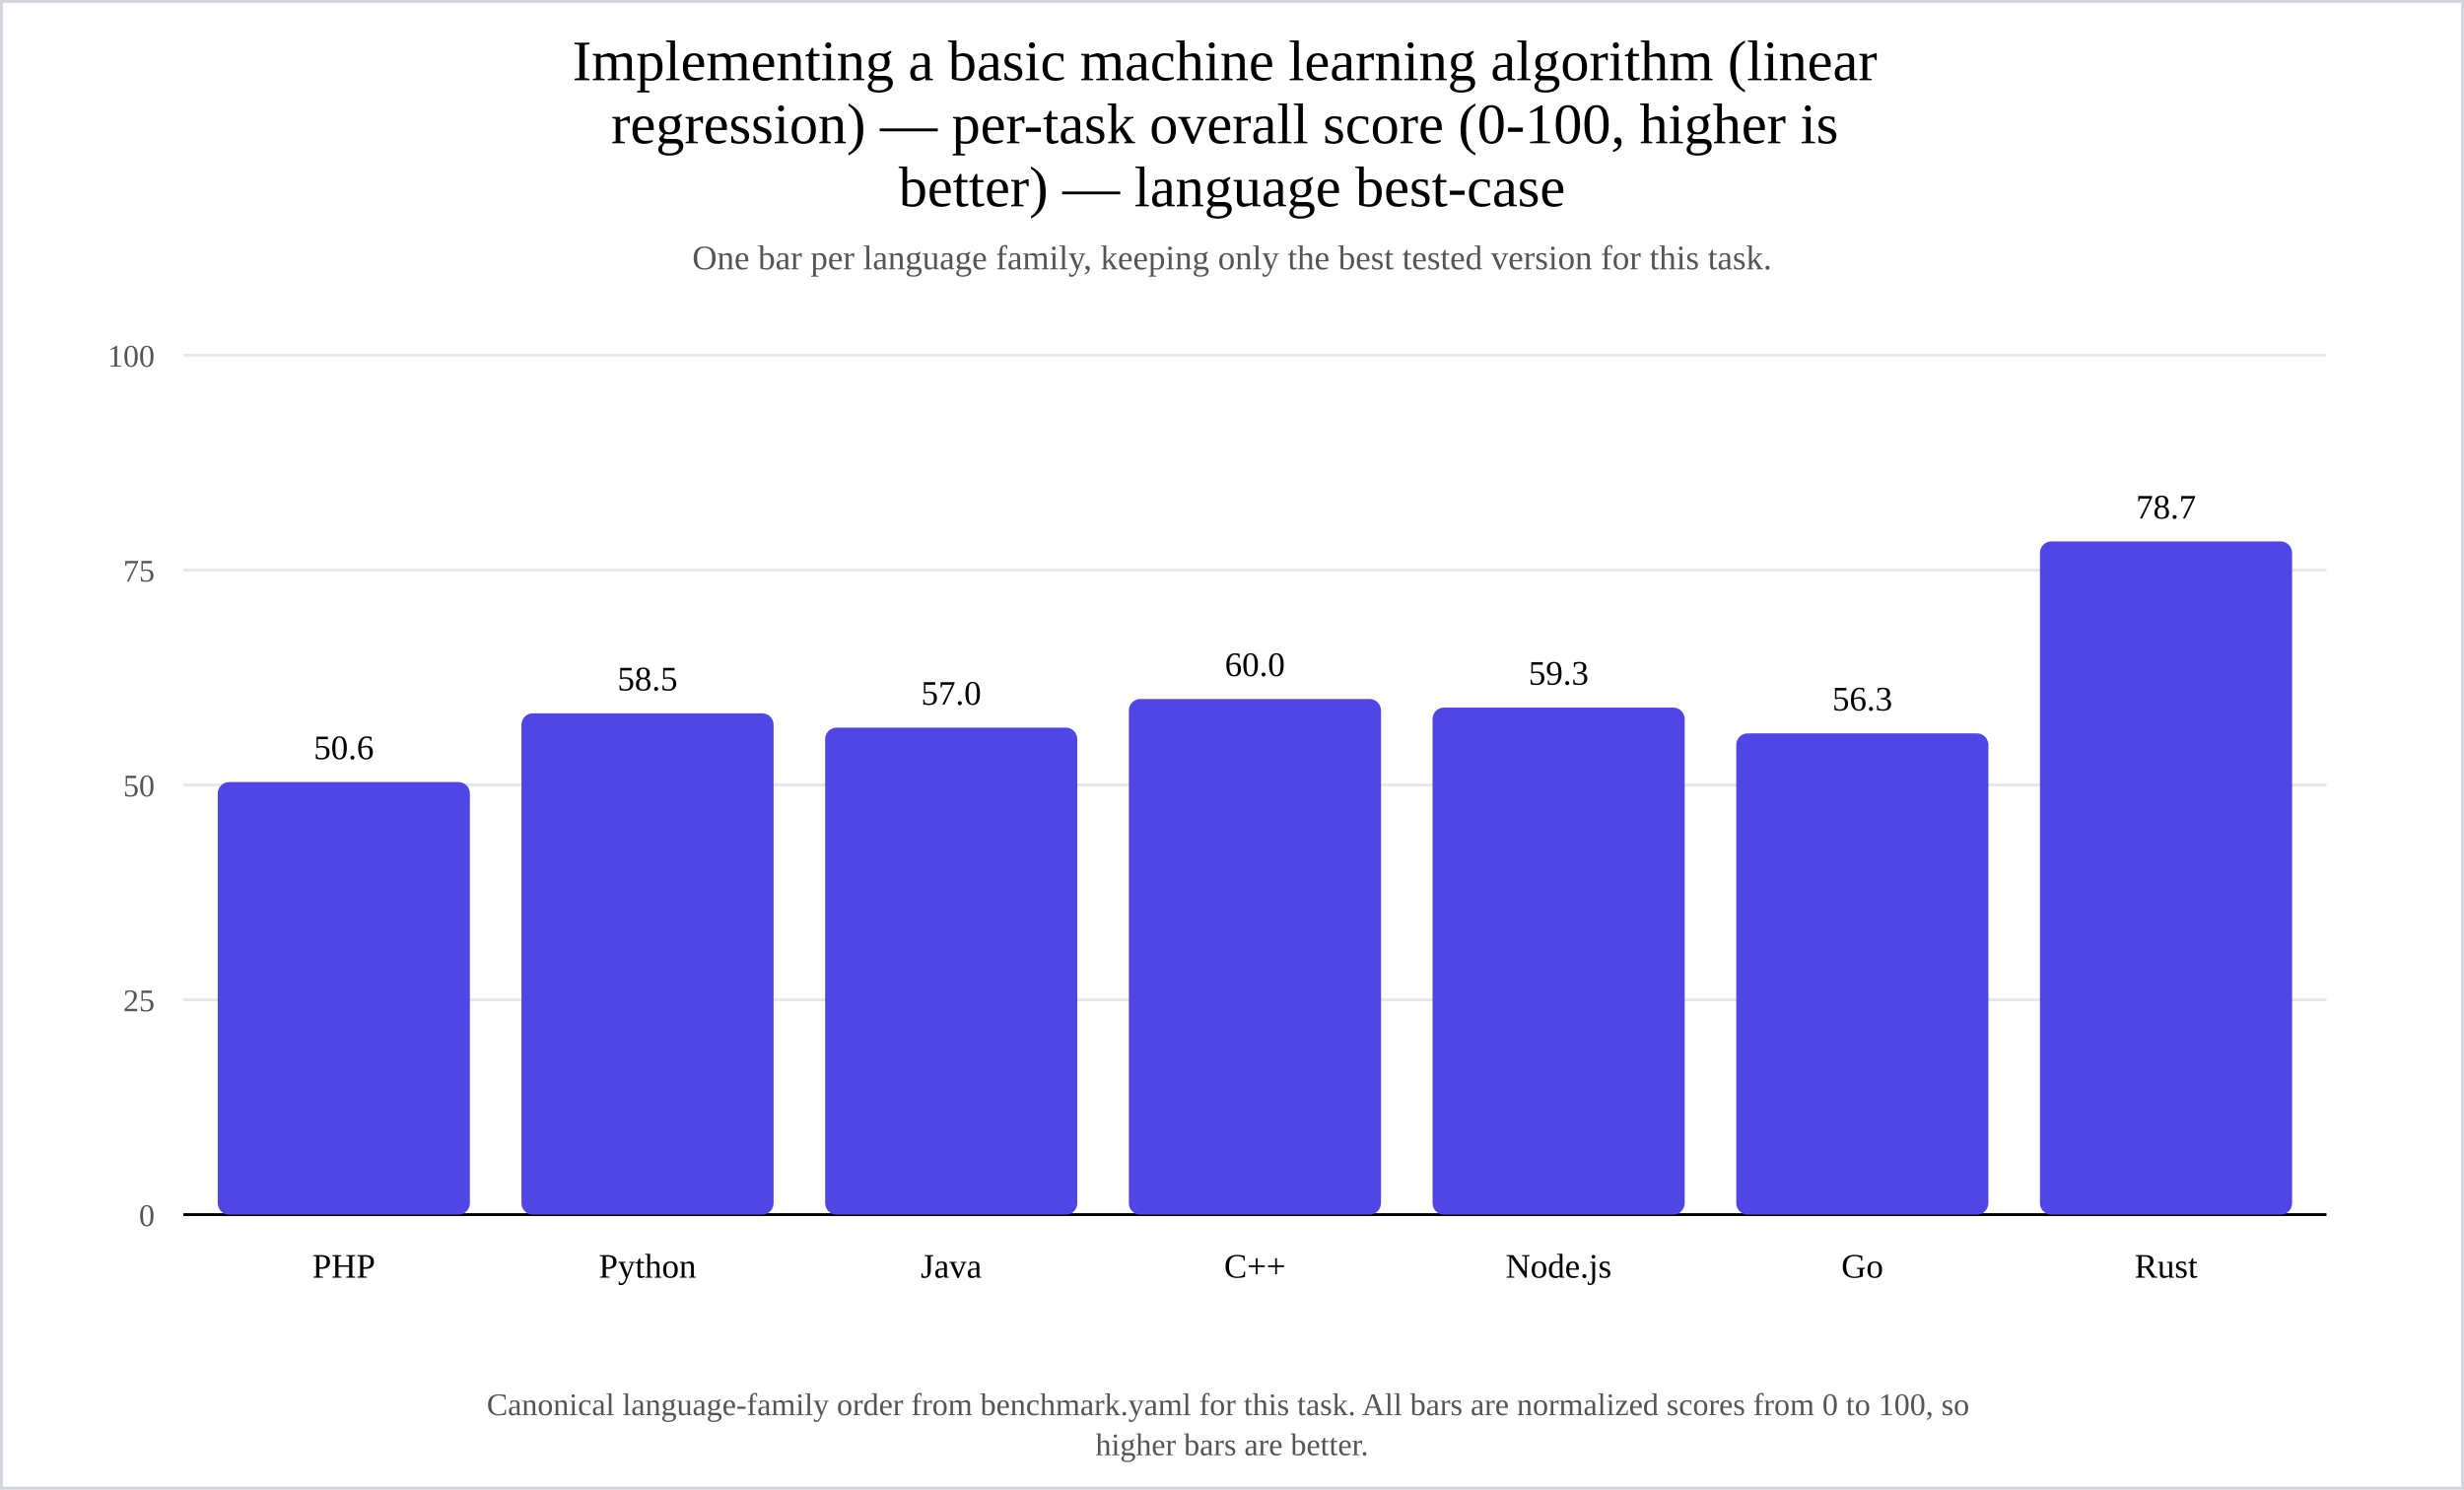
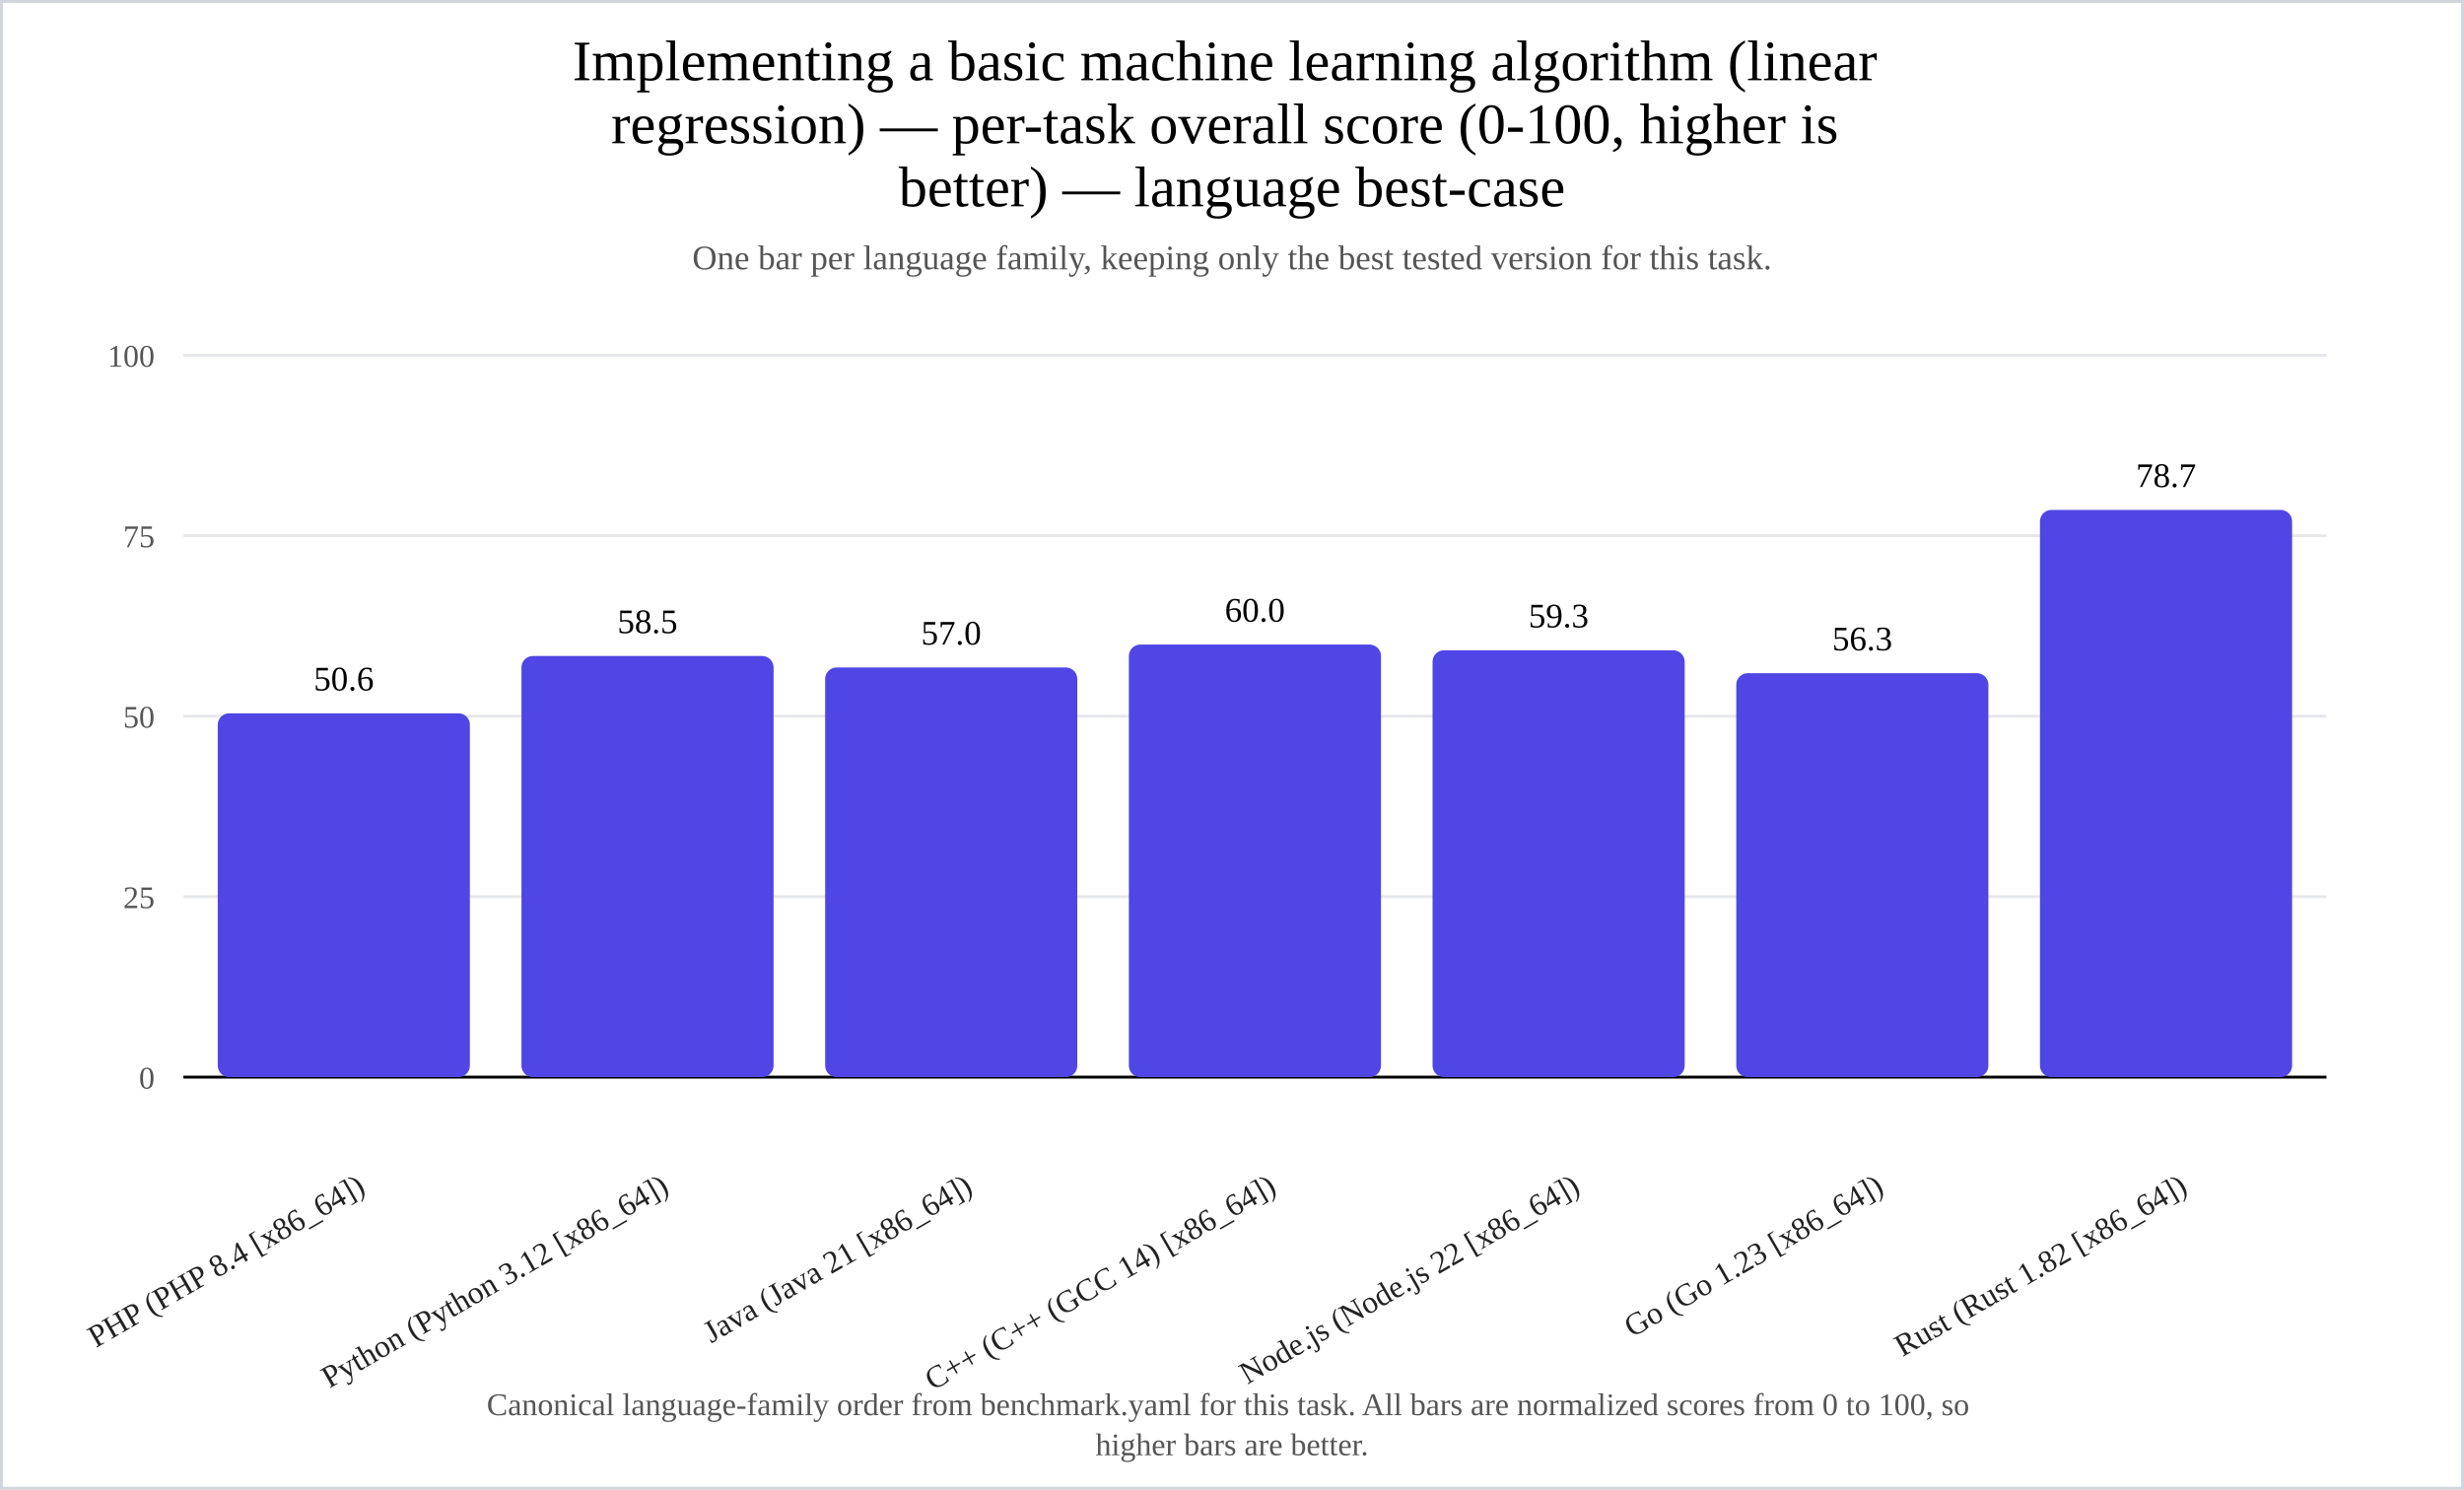
<svg xmlns="http://www.w3.org/2000/svg" width="860" height="520" viewBox="0 0 860 520">
  <rect x="0" y="0" width="860" height="520" fill="#ffffff" />
  <rect x="0.5" y="0.5" width="859" height="519" fill="none" stroke="#d1d5db" />
  <text x="430.0" y="28" text-anchor="middle" font-size="20" fill="#000">
    <tspan x="430.0" dy="0">Implementing a basic machine learning algorithm (linear</tspan>
    <tspan x="430.0" dy="22">regression) — per-task overall score (0-100, higher is</tspan>
    <tspan x="430.0" dy="22">better) — language best-case</tspan>
  </text>
  <text x="430.0" y="94" text-anchor="middle" font-size="12" fill="#555">
    <tspan x="430.0" dy="0">One bar per language family, keeping only the best tested version for this task.</tspan>
  </text>
-   <line x1="64" y1="424" x2="812" y2="424" stroke="#e5e7eb" stroke-width="1" />
-   <text x="54" y="428" text-anchor="end" font-size="11" fill="#555">0</text>
-   <line x1="64" y1="349" x2="812" y2="349" stroke="#e5e7eb" stroke-width="1" />
-   <text x="54" y="353" text-anchor="end" font-size="11" fill="#555">25</text>
-   <line x1="64" y1="274" x2="812" y2="274" stroke="#e5e7eb" stroke-width="1" />
-   <text x="54" y="278" text-anchor="end" font-size="11" fill="#555">50</text>
-   <line x1="64" y1="199" x2="812" y2="199" stroke="#e5e7eb" stroke-width="1" />
-   <text x="54" y="203" text-anchor="end" font-size="11" fill="#555">75</text>
+   <line x1="64" y1="376" x2="812" y2="376" stroke="#e5e7eb" stroke-width="1" />
+   <text x="54" y="380" text-anchor="end" font-size="11" fill="#555">0</text>
+   <line x1="64" y1="313" x2="812" y2="313" stroke="#e5e7eb" stroke-width="1" />
+   <text x="54" y="317" text-anchor="end" font-size="11" fill="#555">25</text>
+   <line x1="64" y1="250" x2="812" y2="250" stroke="#e5e7eb" stroke-width="1" />
+   <text x="54" y="254" text-anchor="end" font-size="11" fill="#555">50</text>
+   <line x1="64" y1="187" x2="812" y2="187" stroke="#e5e7eb" stroke-width="1" />
+   <text x="54" y="191" text-anchor="end" font-size="11" fill="#555">75</text>
  <line x1="64" y1="124" x2="812" y2="124" stroke="#e5e7eb" stroke-width="1" />
  <text x="54" y="128" text-anchor="end" font-size="11" fill="#555">100</text>
-   <line x1="64" y1="424" x2="812" y2="424" stroke="black" />
-   <rect x="76" y="273" width="88" height="151" rx="4" fill="#4f46e5" />
-   <text x="120.0" y="446" text-anchor="middle" font-size="12">PHP</text>
-   <text x="120.0" y="265" text-anchor="middle" font-size="12">50.6</text>
-   <rect x="182" y="249" width="88" height="175" rx="4" fill="#4f46e5" />
-   <text x="226.0" y="446" text-anchor="middle" font-size="12">Python</text>
-   <text x="226.0" y="241" text-anchor="middle" font-size="12">58.5</text>
-   <rect x="288" y="254" width="88" height="170" rx="4" fill="#4f46e5" />
-   <text x="332.0" y="446" text-anchor="middle" font-size="12">Java</text>
-   <text x="332.0" y="246" text-anchor="middle" font-size="12">57.0</text>
-   <rect x="394" y="244" width="88" height="180" rx="4" fill="#4f46e5" />
-   <text x="438.0" y="446" text-anchor="middle" font-size="12">C++</text>
-   <text x="438.0" y="236" text-anchor="middle" font-size="12">60.0</text>
-   <rect x="500" y="247" width="88" height="177" rx="4" fill="#4f46e5" />
-   <text x="544.0" y="446" text-anchor="middle" font-size="12">Node.js</text>
-   <text x="544.0" y="239" text-anchor="middle" font-size="12">59.3</text>
-   <rect x="606" y="256" width="88" height="168" rx="4" fill="#4f46e5" />
-   <text x="650.0" y="446" text-anchor="middle" font-size="12">Go</text>
-   <text x="650.0" y="248" text-anchor="middle" font-size="12">56.3</text>
-   <rect x="712" y="189" width="88" height="235" rx="4" fill="#4f46e5" />
-   <text x="756.0" y="446" text-anchor="middle" font-size="12">Rust</text>
-   <text x="756.0" y="181" text-anchor="middle" font-size="12">78.7</text>
+   <line x1="64" y1="376" x2="812" y2="376" stroke="black" />
+   <rect x="76" y="249" width="88" height="127" rx="4" fill="#4f46e5" />
+   <text x="128.0" y="416" transform="rotate(-30 128.0 416)" text-anchor="end" font-size="11" fill="#222">PHP (PHP 8.4 [x86_64])</text>
+   <text x="120.0" y="241" text-anchor="middle" font-size="12">50.6</text>
+   <rect x="182" y="229" width="88" height="147" rx="4" fill="#4f46e5" />
+   <text x="234.0" y="416" transform="rotate(-30 234.0 416)" text-anchor="end" font-size="11" fill="#222">Python (Python 3.12 [x86_64])</text>
+   <text x="226.0" y="221" text-anchor="middle" font-size="12">58.5</text>
+   <rect x="288" y="233" width="88" height="143" rx="4" fill="#4f46e5" />
+   <text x="340.0" y="416" transform="rotate(-30 340.0 416)" text-anchor="end" font-size="11" fill="#222">Java (Java 21 [x86_64])</text>
+   <text x="332.0" y="225" text-anchor="middle" font-size="12">57.0</text>
+   <rect x="394" y="225" width="88" height="151" rx="4" fill="#4f46e5" />
+   <text x="446.0" y="416" transform="rotate(-30 446.0 416)" text-anchor="end" font-size="11" fill="#222">C++ (C++ (GCC 14) [x86_64])</text>
+   <text x="438.0" y="217" text-anchor="middle" font-size="12">60.0</text>
+   <rect x="500" y="227" width="88" height="149" rx="4" fill="#4f46e5" />
+   <text x="552.0" y="416" transform="rotate(-30 552.0 416)" text-anchor="end" font-size="11" fill="#222">Node.js (Node.js 22 [x86_64])</text>
+   <text x="544.0" y="219" text-anchor="middle" font-size="12">59.3</text>
+   <rect x="606" y="235" width="88" height="141" rx="4" fill="#4f46e5" />
+   <text x="658.0" y="416" transform="rotate(-30 658.0 416)" text-anchor="end" font-size="11" fill="#222">Go (Go 1.23 [x86_64])</text>
+   <text x="650.0" y="227" text-anchor="middle" font-size="12">56.3</text>
+   <rect x="712" y="178" width="88" height="198" rx="4" fill="#4f46e5" />
+   <text x="764.0" y="416" transform="rotate(-30 764.0 416)" text-anchor="end" font-size="11" fill="#222">Rust (Rust 1.82 [x86_64])</text>
+   <text x="756.0" y="170" text-anchor="middle" font-size="12">78.7</text>
  <text x="430.0" y="494" text-anchor="middle" font-size="11" fill="#555">
    <tspan x="430.0" dy="0">Canonical language-family order from benchmark.yaml for this task. All bars are normalized scores from 0 to 100, so</tspan>
    <tspan x="430.0" dy="14">higher bars are better.</tspan>
  </text>
</svg>
